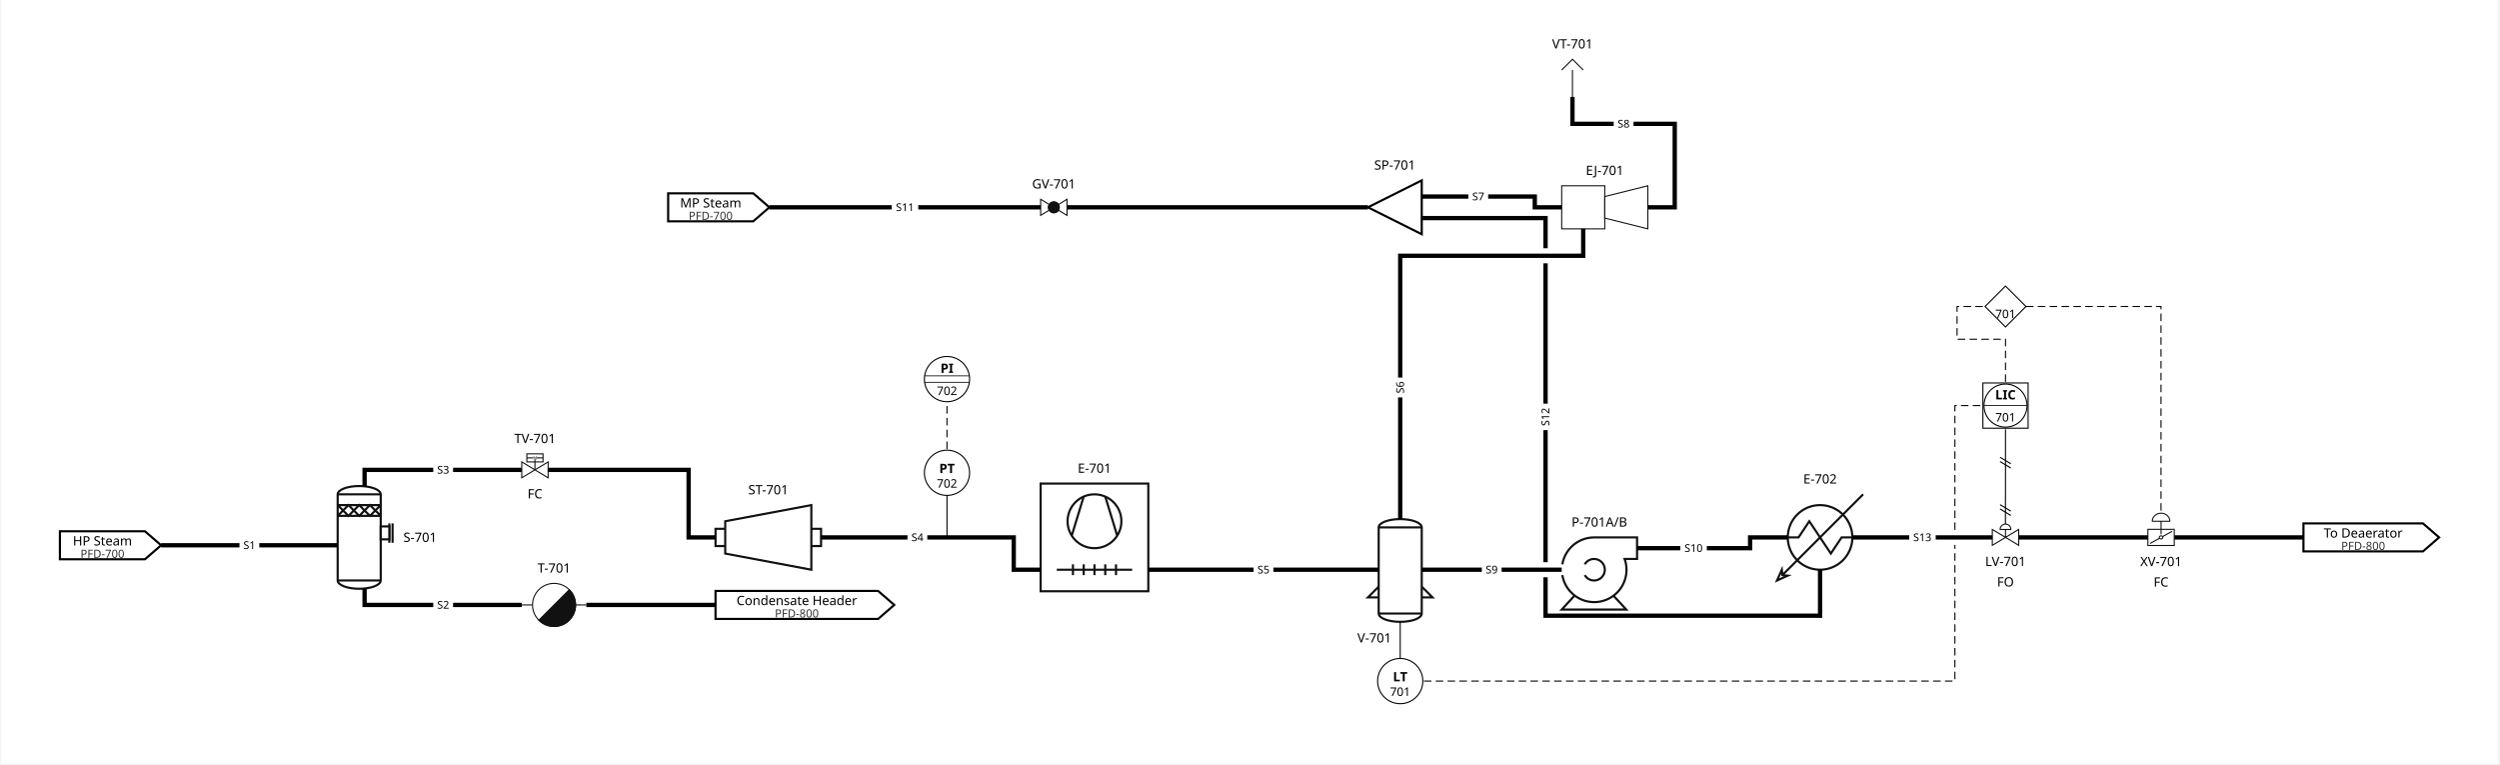
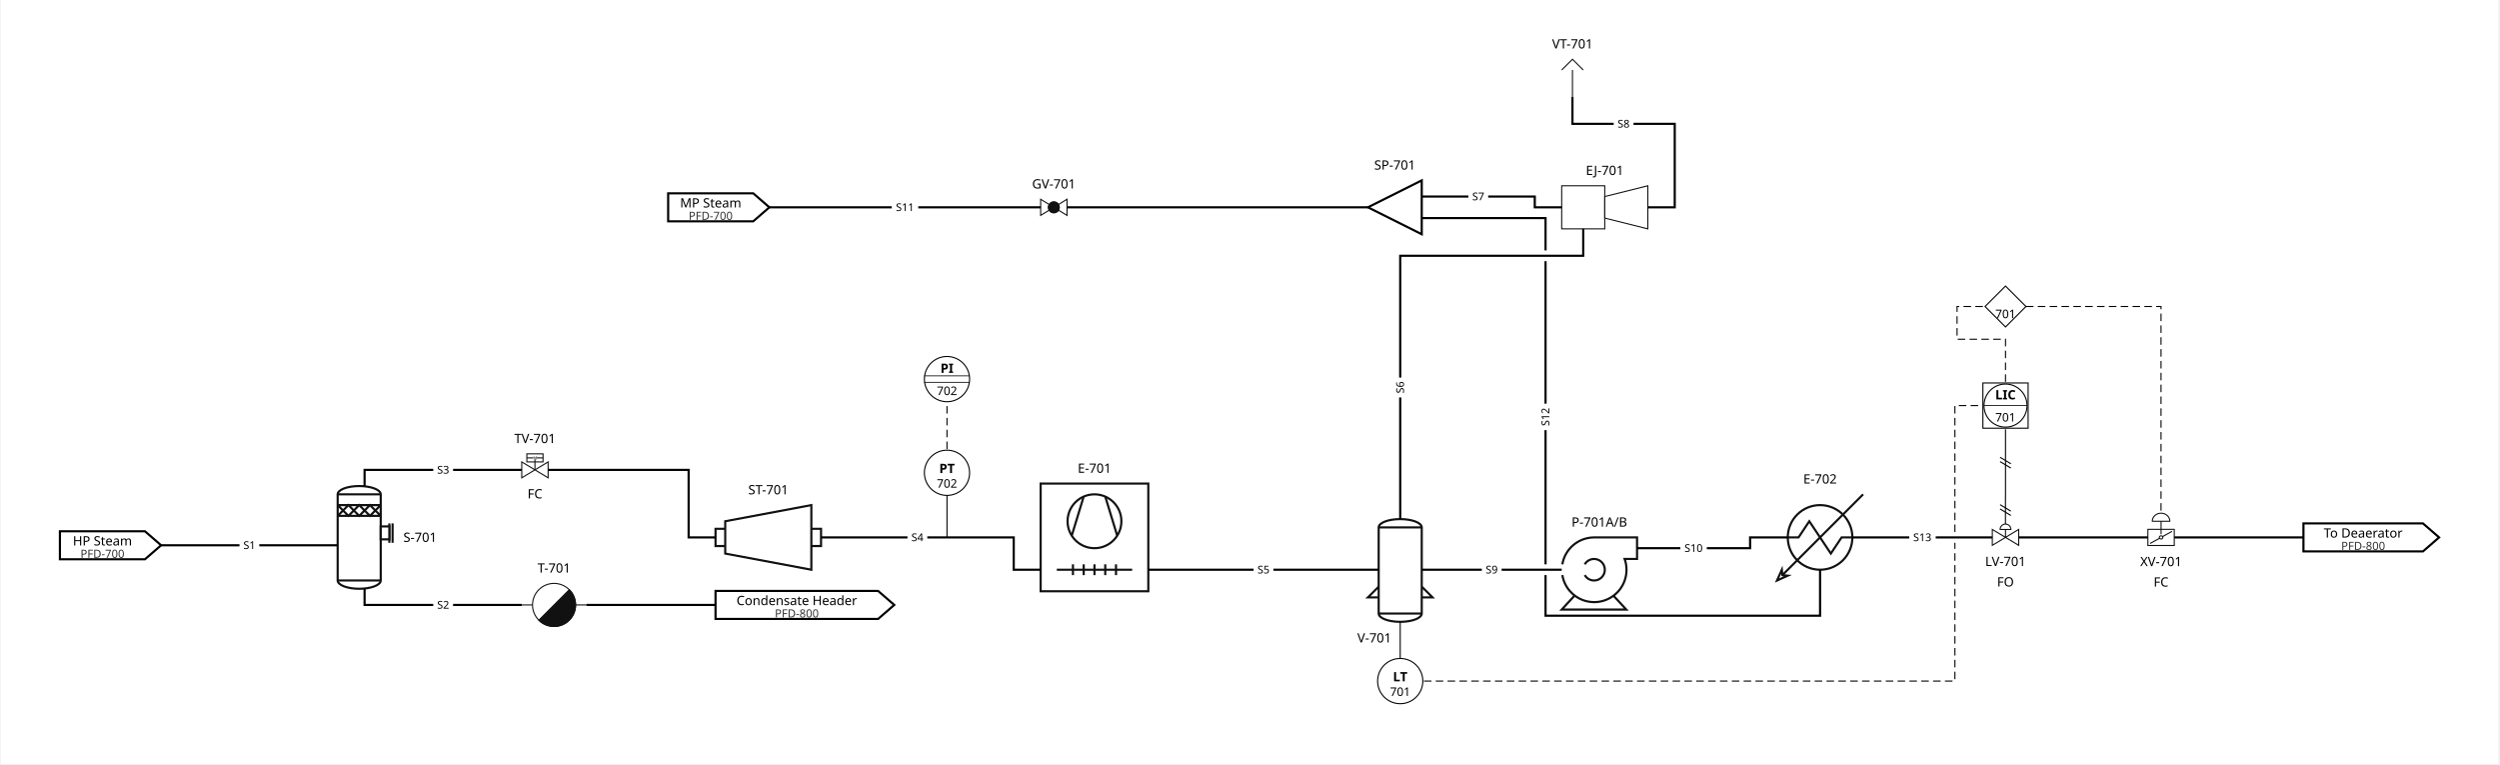
<svg xmlns="http://www.w3.org/2000/svg" width="2320" height="709" viewBox="-49.0 2.5 2320.0 709.4">
  <rect x="-49.0" y="2.5" width="2320.0" height="709.4" fill="white" />
  <defs>
    <symbol id="sym_ejector" viewBox="0 0 80.0 40.0" overflow="visible">
      <rect x="0.0" y="0.0" width="40.0" height="40.0" fill="white" stroke="#111" stroke-width="1" />
      <path d="M 40.0 10.0 L 80.0 0.0 L 80.0 40.0 L 40.0 30.0 Z" fill="white" stroke="#111" stroke-width="1" />
    </symbol>
    <symbol id="sym_fitting_steam_trap" viewBox="0 0 60.0 40.0" overflow="visible">
      <path d="M 0 20 L 10 20 M 50 20 L 60 20" fill="none" stroke="#111" stroke-width="1" />
      <circle cx="30" cy="20" r="20" fill="white" stroke="#111" stroke-width="1" />
      <path d="M 15.858 34.142 A 20 20 0 0 0 44.142 34.142 A 20 20 0 0 0 44.142 5.858 Z" fill="#111" stroke="#111" stroke-width="1" />
    </symbol>
    <symbol id="sym_heater" viewBox="0 0 80.0 80.0" overflow="visible">
      <ellipse cx="40.0" cy="40.0" rx="30.0" ry="30.0" fill="white" stroke="#111" stroke-width="2.0" />
      <path d="M 10.0 40.0 L 20.0 40.0 L 30.0 25.0 L 50.0 55.0 L 60.0 40.0 L 70.0 40.0 M 80.0 0.0 L 0.0 80.0" fill="none" stroke="#111" stroke-width="2.0" />
      <path d="M 4.5 70.0 L 0.0 80.0 L 10.0 75.5 L 5.0 75.0 Z" fill="white" stroke="#111" stroke-width="2.0" />
    </symbol>
    <symbol id="sym_hex_air_cooled" viewBox="0 0 100.0 100.0" overflow="visible">
      <rect x="0.0" y="0.0" width="100.0" height="100.0" fill="white" stroke="#111" stroke-width="2.0" />
      <path d="M 40.0 75.0 L 40.0 85.0 M 60.0 75.0 L 60.0 85.0 M 70.0 75.0 L 70.0 85.0 M 50.0 75.0 L 50.0 85.0 M 30.0 75.0 L 30.0 85.0 M 15.0 80.0 L 85.0 80.0 M 60.0 12.0 L 71.0 48.0 M 40.0 12.0 L 29.0 48.0" fill="none" stroke="#111" stroke-width="2.0" />
      <ellipse cx="50.0" cy="35.0" rx="25.0" ry="25.0" fill="none" stroke="#111" stroke-width="2.0" />
    </symbol>
    <symbol id="sym_instrument" viewBox="0 0 44.0 44.0" overflow="visible">
      <circle cx="22" cy="22" r="21" fill="white" stroke="black" stroke-width="1" />
    </symbol>
    <symbol id="sym_instrument_aux" viewBox="0 0 44.0 44.0" overflow="visible">
      <circle cx="22" cy="22" r="21" fill="white" stroke="black" stroke-width="1" />
      <line x1="1" y1="19" x2="43" y2="19" stroke="black" stroke-width="0.75" />
      <line x1="1" y1="25" x2="43" y2="25" stroke="black" stroke-width="0.75" />
    </symbol>
    <symbol id="sym_instrument_interlock" viewBox="0 0 40.0 40.0" overflow="visible">
      <polygon points="20,1 39,20 20,39 1,20" fill="white" stroke="black" stroke-width="1" />
    </symbol>
    <symbol id="sym_instrument_shared" viewBox="0 0 44.0 44.0" overflow="visible">
      <rect x="1" y="1" width="42" height="42" fill="white" stroke="black" stroke-width="1" />
      <circle cx="22" cy="22" r="20" fill="none" stroke="black" stroke-width="1" />
      <line x1="2" y1="22" x2="42" y2="22" stroke="black" stroke-width="0.75" />
    </symbol>
    <symbol id="sym_pump" viewBox="0 0 70.0 67.0" overflow="visible">
      <path d="M 12.0 54.0 L 0.0 67.0 L 60.0 67.0 L 48.0 54.0" fill="white" stroke="#111" stroke-width="2.0" />
      <path d="M 0.6 25.0 A 30.0 30.0 0.0 0 1 30.0 0.0 L 70.0 0.0 L 70.0 20.0 L 58.45 20.0 A 30.0 30.0 0.0 0 1 51.859 50.83 A 30.0 30.0 0.0 0 1 21.341 58.742 A 30.0 30.0 0.0 0 1 0.6 35.0" fill="white" stroke="#111" stroke-width="2.0" />
      <path d="M 21.4 25.0 A 10.0 10.0 0.0 1 1 21.4 35.0" fill="none" stroke="#111" stroke-width="2.0" />
    </symbol>
    <symbol id="sym_separator_knockout" viewBox="0 0 51.0 95.4" overflow="visible">
      <path d="M 40.0 7.69 L 40.0 87.69 A 20.0 7.692 0.0 0 1 20.0 95.382 A 20.0 7.692 0.0 0 1 0.0 87.69 L 0.0 7.69 A 20.0 7.692 0.0 0 1 20.0 -0.002 A 20.0 7.692 0.0 0 1 40.0 7.69 Z" fill="white" stroke="#111" stroke-width="2.0" />
      <path d="M 0.0 7.69 L 40.0 7.69 M 0.0 87.69 L 40.0 87.69 M 0.0 17.69 L 40.0 17.69 M 0.0 27.69 L 40.0 27.69 M 0.0 17.69 L 10.0 27.69 L 20.0 17.69 L 30.0 27.69 L 40.0 17.69 M 48.0 34.69 L 48.0 52.69 M 51.0 34.69 L 51.0 52.69 M 0.0 27.69 L 10.0 17.69 L 20.0 27.69 L 30.0 17.69 L 40.0 27.69" fill="none" stroke="#111" stroke-width="2.0" />
      <rect x="40.0" y="37.5" width="8.0" height="12.0" fill="white" stroke="#111" stroke-width="2.0" />
    </symbol>
    <symbol id="sym_splitter" viewBox="0 0 50.0 50.0" overflow="visible">
      <polygon points="0,25 50,0 50,50" fill="none" stroke="black" stroke-width="2" />
    </symbol>
    <symbol id="sym_turbine" viewBox="0 0 98.0 60.0" overflow="visible">
      <path d="M 0.0 22.0 L 9.0 22.0 L 9.0 15.0 L 89.0 0.0 L 89.0 22.0 L 98.0 22.0 L 98.0 38.0 L 89.0 38.0 L 89.0 60.0 L 9.0 45.0 L 9.0 38.0 L 0.0 38.0 Z M 9.0 22.0 L 9.0 38.0 M 89.0 22.0 L 89.0 38.0" fill="white" stroke="#111" stroke-width="2.0" />
    </symbol>
    <symbol id="sym_valve_butterfly_pneumatic" viewBox="0 0 24.5 30.0" overflow="visible">
      <rect x="0" y="15" width="24.5" height="15" fill="white" stroke="#111" stroke-width="1" />
      <path d="M 12.25 7.5 L 12.25 19.5 M 4.083 7.5 A 8.167 7.5 0 0 1 12.25 0 A 8.167 7.5 0 0 1 20.417 7.5 Z M 2.042 28.125 L 22.458 16.875" fill="white" stroke="#111" stroke-width="1" />
      <ellipse cx="12.25" cy="22.5" rx="1.633" ry="1.5" fill="white" stroke="#111" stroke-width="1" />
    </symbol>
    <symbol id="sym_valve_control" viewBox="0 0 24.5 19.8" overflow="visible">
      <g transform="scale(0.25)">
        <path d="M 0.0 79.0 L 0.0 20.0 L 98.0 79.0 L 98.0 20.0 Z M 29.0 20.0 A 20.0 20.0 0.0 0 1 49.0 0.0 A 20.0 20.0 0.0 0 1 69.0 20.0 Z M 49.0 20.0 L 49.0 49.0" fill="white" stroke="#111" stroke-width="4" />
      </g>
    </symbol>
    <symbol id="sym_valve_globe" viewBox="0 0 24.5 15.0" overflow="visible">
      <g transform="scale(0.25)">
        <path d="M 0.0 0.0 L 31.9 19.7 A 20.0 20.0 0.0 0 1 66.2 19.7 L 98.0 0.0 L 98.0 60.0 L 66.2 40.5 A 20.0 20.0 0.0 0 1 31.9 40.5 L 0.0 60.0 Z" fill="white" stroke="#111" stroke-width="4" />
        <path d="M 31.9 40.5 A 20.0 20.0 0.0 0 1 31.9 19.7 M 66.2 19.7 A 20.0 20.0 0.0 0 1 66.2 40.5" fill="none" stroke="#111" stroke-width="4" />
        <path d="M 31.9 19.7 A 20.0 20.0 0.0 0 1 66.2 19.7 A 20.0 20.0 0.0 0 1 66.2 40.5 A 20.0 20.0 0.0 0 1 31.9 40.5 A 20.0 20.0 0.0 0 1 31.9 19.7 Z" fill="#111" stroke="#111" stroke-width="4" />
      </g>
    </symbol>
    <symbol id="sym_valve_hydraulic" viewBox="0 0 24.5 22.2" overflow="visible">
      <g transform="scale(0.25)">
        <path d="M 0.0 89.0 L 0.0 30.0 L 98.0 89.0 L 98.0 30.0 Z" fill="white" stroke="#111" stroke-width="4" />
        <rect x="19.0" y="0.0" width="60.0" height="30.0" fill="white" stroke="#111" stroke-width="4" />
        <path d="M 49.0 15.0 L 49.0 59.0 M 19.0 15.0 L 79.0 15.0" fill="none" stroke="#111" stroke-width="4" />
        <text x="49.0" y="21.4" font-family="sans-serif" font-size="18.0" text-anchor="middle" fill="white" stroke="white" stroke-width="2.25" stroke-linejoin="round">H</text>
        <text x="49.0" y="21.4" font-family="sans-serif" font-size="18.0" text-anchor="middle" fill="#111">H</text>
      </g>
    </symbol>
    <symbol id="sym_vent" viewBox="0 0 20.0 35.0" overflow="visible">
      <g transform="scale(0.25)">
        <path d="M 40.0 40.0 L 40.0 140.0 M 0.0 40.0 L 40.0 0.0 L 80.0 40.0" fill="none" stroke="#111" stroke-width="4" />
      </g>
    </symbol>
    <symbol id="sym_vessel_dished" viewBox="0 0 60.0 95.4" overflow="visible">
      <path d="M 50.0 7.69 L 50.0 87.69 A 20.0 7.692 0.0 0 1 30.0 95.382 A 20.0 7.692 0.0 0 1 10.0 87.69 L 10.0 7.69 A 20.0 7.692 0.0 0 1 30.0 -0.002 A 20.0 7.692 0.0 0 1 50.0 7.69 Z M 10.0 7.69 L 50.0 7.69 M 10.0 87.69 L 50.0 87.69 M 50.0 62.69 L 60.0 72.69 L 50.0 72.69 Z M 10.0 62.69 L 0.0 72.69 L 10.0 72.69 Z" fill="white" stroke="#111" stroke-width="2.0" />
    </symbol>
  </defs>
  <g id="units">
    <polygon points="6.0,495.8 85.0,495.8 100.0,508.8 85.0,521.8 6.0,521.8" fill="transparent" stroke="black" stroke-width="2" />
    <text x="45.5" y="504.8" font-family="sans-serif" font-size="12" text-anchor="middle" dominant-baseline="middle">HP Steam</text>
    <text x="45.5" y="516.8" font-family="sans-serif" font-size="10.5" text-anchor="middle" dominant-baseline="middle" fill="#333">PFD-700</text>
    <use href="#sym_separator_knockout" x="264" y="453.8" width="51.0" height="95.4" />
    <use href="#sym_valve_globe" x="917" y="187.5" width="24.5" height="15.0" />
    <use href="#sym_fitting_steam_trap" x="435" y="544.2" width="60.0" height="40.0" />
    <polygon points="615.0,551.2 766.0,551.2 781.0,564.2 766.0,577.2 615.0,577.2" fill="transparent" stroke="black" stroke-width="2" />
    <text x="690.5" y="560.2" font-family="sans-serif" font-size="12" text-anchor="middle" dominant-baseline="middle">Condensate Header</text>
    <text x="690.5" y="572.2" font-family="sans-serif" font-size="10.5" text-anchor="middle" dominant-baseline="middle" fill="#333">PFD-800</text>
    <use href="#sym_valve_hydraulic" x="435" y="423.9" width="24.5" height="22.2" />
    <use href="#sym_turbine" x="615" y="471.5" width="98.0" height="60.0" />
    <use href="#sym_hex_air_cooled" x="917" y="451.5" width="100.0" height="100.0" />
    <use href="#sym_ejector" x="1401" y="175" width="80.0" height="40.0" />
    <use href="#sym_vessel_dished" x="1221" y="484.5" width="60.0" height="95.4" />
    <use href="#sym_splitter" x="1221" y="170" width="50.0" height="50.0" />
    <use href="#sym_vent" x="1401" y="57.5" width="20.0" height="35.0" />
    <use href="#sym_pump" x="1401" y="501.5" width="70.0" height="67.0" />
    <use href="#sym_heater" x="1601" y="461.5" width="80.0" height="80.0" />
    <polygon points="571.0,182.0 650.0,182.0 665.0,195.0 650.0,208.0 571.0,208.0" fill="transparent" stroke="black" stroke-width="2" />
    <text x="610.5" y="191.0" font-family="sans-serif" font-size="12" text-anchor="middle" dominant-baseline="middle">MP Steam</text>
    <text x="610.5" y="203.0" font-family="sans-serif" font-size="10.5" text-anchor="middle" dominant-baseline="middle" fill="#333">PFD-700</text>
    <use href="#sym_valve_control" x="1801" y="489.1" width="24.5" height="19.8" />
    <use href="#sym_valve_butterfly_pneumatic" x="1945.5" y="479" width="24.5" height="30.0" />
    <polygon points="2090.0,488.5 2201.0,488.5 2216.0,501.5 2201.0,514.5 2090.0,514.5" fill="transparent" stroke="black" stroke-width="2" />
    <text x="2145.5" y="497.5" font-family="sans-serif" font-size="12" text-anchor="middle" dominant-baseline="middle">To Deaerator</text>
    <text x="2145.5" y="509.5" font-family="sans-serif" font-size="10.5" text-anchor="middle" dominant-baseline="middle" fill="#333">PFD-800</text>
  </g>
  <g id="streams">
-     <path d="M 100.0,508.8 L 264.0,508.8" fill="none" stroke="black" stroke-width="4" />
-     <path d="M 289.0,549.2 L 289.0,564.2 L 435.0,564.2" fill="none" stroke="black" stroke-width="4" />
-     <path d="M 495.0,564.2 L 615.0,564.2" fill="none" stroke="black" stroke-width="4" />
-     <path d="M 289.0,453.8 L 289.0,438.8 L 435.0,438.8" fill="none" stroke="black" stroke-width="4" />
-     <path d="M 459.5,438.8 L 590.0,438.8 L 590.0,501.5 L 615.0,501.5" fill="none" stroke="black" stroke-width="4" />
-     <path d="M 713.0,501.5 L 892.0,501.5 L 892.0,531.5 L 917.0,531.5" fill="none" stroke="black" stroke-width="4" />
-     <path d="M 1017.0,531.5 L 1231.0,531.5" fill="none" stroke="black" stroke-width="4" />
-     <path d="M 1251.0,484.5 L 1251.0,240.0 L 1421.0,240.0 L 1421.0,215.0" fill="none" stroke="black" stroke-width="4" />
-     <path d="M 1271.0,185.0 L 1376.0,185.0 L 1376.0,195.0 L 1401.0,195.0" fill="none" stroke="black" stroke-width="4" />
-     <path d="M 1481.0,195.0 L 1506.0,195.0 L 1506.0,117.5 L 1411.0,117.5 L 1411.0,92.5" fill="none" stroke="black" stroke-width="4" />
-     <path d="M 1271.0,531.5 L 1401.0,531.5" fill="none" stroke="black" stroke-width="4" />
-     <path d="M 1471.0,511.5 L 1576.0,511.5 L 1576.0,501.5 L 1610.9,501.5" fill="none" stroke="black" stroke-width="4" />
-     <path d="M 665.0,195.0 L 917.0,195.0" fill="none" stroke="black" stroke-width="4" />
-     <path d="M 941.5,195.0 L 1221.0,195.0" fill="none" stroke="black" stroke-width="4" />
-     <path d="M 1271.0,205.0 L 1386.0,205.0 L 1386.0,233 M 1386.0,247 L 1386.0,524.5 M 1386.0,538.5 L 1386.0,574.2 L 1641.0,574.2 L 1641.0,531.6" fill="none" stroke="black" stroke-width="4" />
-     <path d="M 1671.1,501.5 L 1801.0,501.5" fill="none" stroke="black" stroke-width="4" />
-     <path d="M 1825.5,501.5 L 1945.5,501.5" fill="none" stroke="black" stroke-width="4" />
-     <path d="M 1970.0,501.5 L 2090.0,501.5" fill="none" stroke="black" stroke-width="4" />
-     <path d="M 1273.0,634.9 L 1766.25,634.9 L 1766.25,508.5 M 1766.25,494.5 L 1766.25,379.1 L 1791.25,379.1" fill="none" stroke="black" stroke-width="1" stroke-dasharray="7,4" />
+     <path d="M 100.0,508.8 L 264.0,508.8" fill="none" stroke="black" stroke-width="2" />
+     <path d="M 289.0,549.2 L 289.0,564.2 L 435.0,564.2" fill="none" stroke="black" stroke-width="2" />
+     <path d="M 495.0,564.2 L 615.0,564.2" fill="none" stroke="black" stroke-width="2" />
+     <path d="M 289.0,453.8 L 289.0,438.8 L 435.0,438.8" fill="none" stroke="black" stroke-width="2" />
+     <path d="M 459.5,438.8 L 590.0,438.8 L 590.0,501.5 L 615.0,501.5" fill="none" stroke="black" stroke-width="2" />
+     <path d="M 713.0,501.5 L 892.0,501.5 L 892.0,531.5 L 917.0,531.5" fill="none" stroke="black" stroke-width="2" />
+     <path d="M 1017.0,531.5 L 1231.0,531.5" fill="none" stroke="black" stroke-width="2" />
+     <path d="M 1251.0,484.5 L 1251.0,240.0 L 1421.0,240.0 L 1421.0,215.0" fill="none" stroke="black" stroke-width="2" />
+     <path d="M 1271.0,185.0 L 1376.0,185.0 L 1376.0,195.0 L 1401.0,195.0" fill="none" stroke="black" stroke-width="2" />
+     <path d="M 1481.0,195.0 L 1506.0,195.0 L 1506.0,117.5 L 1411.0,117.5 L 1411.0,92.5" fill="none" stroke="black" stroke-width="2" />
+     <path d="M 1271.0,531.5 L 1401.0,531.5" fill="none" stroke="black" stroke-width="2" />
+     <path d="M 1471.0,511.5 L 1576.0,511.5 L 1576.0,501.5 L 1610.9,501.5" fill="none" stroke="black" stroke-width="2" />
+     <path d="M 665.0,195.0 L 917.0,195.0" fill="none" stroke="black" stroke-width="2" />
+     <path d="M 941.5,195.0 L 1221.0,195.0" fill="none" stroke="black" stroke-width="2" />
+     <path d="M 1271.0,205.0 L 1386.0,205.0 L 1386.0,235 M 1386.0,245 L 1386.0,526.5 M 1386.0,536.5 L 1386.0,574.2 L 1641.0,574.2 L 1641.0,531.6" fill="none" stroke="black" stroke-width="2" />
+     <path d="M 1671.1,501.5 L 1801.0,501.5" fill="none" stroke="black" stroke-width="2" />
+     <path d="M 1825.5,501.5 L 1945.5,501.5" fill="none" stroke="black" stroke-width="2" />
+     <path d="M 1970.0,501.5 L 2090.0,501.5" fill="none" stroke="black" stroke-width="2" />
+     <path d="M 1273.0,634.9 L 1766.25,634.9 L 1766.25,506.5 M 1766.25,496.5 L 1766.25,379.1 L 1791.25,379.1" fill="none" stroke="black" stroke-width="1" stroke-dasharray="7,4" />
    <path d="M 1813.25,401.1 L 1813.25,464.1 L 1813.2,464.1 L 1813.2,489.1" fill="none" stroke="black" stroke-width="1" />
    <line x1="1808.2" y1="427.1" x2="1818.2" y2="433.1" stroke="black" stroke-width="1" />
    <line x1="1808.2" y1="431.1" x2="1818.2" y2="437.1" stroke="black" stroke-width="1" />
    <line x1="1808.2" y1="471.1" x2="1818.2" y2="477.1" stroke="black" stroke-width="1" />
    <line x1="1808.2" y1="475.1" x2="1818.2" y2="481.1" stroke="black" stroke-width="1" />
    <path d="M 1813.25,357.1 L 1813.25,317.5 L 1768.25,317.5 L 1768.25,287.1 L 1794.25,287.1" fill="none" stroke="black" stroke-width="1" stroke-dasharray="7,4" />
    <path d="M 1832.25,287.1 L 1957.7,287.1 L 1957.7,479.0" fill="none" stroke="black" stroke-width="1" stroke-dasharray="7,4" />
    <path d="M 830.0,419.5 L 830.0,376.5" fill="none" stroke="black" stroke-width="1" stroke-dasharray="7,4" />
    <rect x="172.8" y="502.3" width="18.4" height="13.0" fill="white" />
    <text x="182.0" y="508.8" font-family="sans-serif" font-size="10" text-anchor="middle" dominant-baseline="middle" fill="black">S1</text>
    <rect x="352.8" y="557.7" width="18.4" height="13.0" fill="white" />
    <text x="362.0" y="564.2" font-family="sans-serif" font-size="10" text-anchor="middle" dominant-baseline="middle" fill="black">S2</text>
    <rect x="352.8" y="432.3" width="18.4" height="13.0" fill="white" />
    <text x="362.0" y="438.8" font-family="sans-serif" font-size="10" text-anchor="middle" dominant-baseline="middle" fill="black">S3</text>
    <rect x="793.3" y="495.0" width="18.4" height="13.0" fill="white" />
    <text x="802.5" y="501.5" font-family="sans-serif" font-size="10" text-anchor="middle" dominant-baseline="middle" fill="black">S4</text>
    <rect x="1114.8" y="525.0" width="18.4" height="13.0" fill="white" />
    <text x="1124.0" y="531.5" font-family="sans-serif" font-size="10" text-anchor="middle" dominant-baseline="middle" fill="black">S5</text>
    <rect x="1244.5" y="353.1" width="13.0" height="18.4" fill="white" />
    <text x="1251.0" y="362.2" font-family="sans-serif" font-size="10" text-anchor="middle" dominant-baseline="middle" fill="black" transform="rotate(-90, 1251.0, 362.2)">S6</text>
    <rect x="1314.3" y="178.5" width="18.4" height="13.0" fill="white" />
    <text x="1323.5" y="185.0" font-family="sans-serif" font-size="10" text-anchor="middle" dominant-baseline="middle" fill="black">S7</text>
    <rect x="1449.3" y="111.0" width="18.4" height="13.0" fill="white" />
    <text x="1458.5" y="117.5" font-family="sans-serif" font-size="10" text-anchor="middle" dominant-baseline="middle" fill="black">S8</text>
    <rect x="1326.8" y="525.0" width="18.4" height="13.0" fill="white" />
    <text x="1336.0" y="531.5" font-family="sans-serif" font-size="10" text-anchor="middle" dominant-baseline="middle" fill="black">S9</text>
    <rect x="1511.2" y="505.0" width="24.6" height="13.0" fill="white" />
    <text x="1523.5" y="511.5" font-family="sans-serif" font-size="10" text-anchor="middle" dominant-baseline="middle" fill="black">S10</text>
    <rect x="778.7" y="188.5" width="24.6" height="13.0" fill="white" />
    <text x="791.0" y="195.0" font-family="sans-serif" font-size="10" text-anchor="middle" dominant-baseline="middle" fill="black">S11</text>
    <rect x="1379.5" y="377.3" width="13.0" height="24.6" fill="white" />
    <text x="1386.0" y="389.6" font-family="sans-serif" font-size="10" text-anchor="middle" dominant-baseline="middle" fill="black" transform="rotate(-90, 1386.0, 389.6)">S12</text>
    <rect x="1723.8" y="495.0" width="24.6" height="13.0" fill="white" />
    <text x="1736.0" y="501.5" font-family="sans-serif" font-size="10" text-anchor="middle" dominant-baseline="middle" fill="black">S13</text>
  </g>
  <g id="instrument_taps">
    <line x1="1251" y1="579.9" x2="1251" y2="634.9" stroke="black" stroke-width="1" />
    <line x1="830" y1="501.5" x2="830" y2="441.5" stroke="black" stroke-width="1" />
  </g>
  <g id="instruments">
    <use href="#sym_instrument" x="1229" y="612.9" width="44.0" height="44.0" />
    <text x="1251.0" y="630.9" font-family="sans-serif" font-size="12" font-weight="bold" text-anchor="middle" dominant-baseline="middle">LT</text>
    <text x="1251.0" y="644.9" font-family="sans-serif" font-size="11" text-anchor="middle" dominant-baseline="middle">701</text>
    <use href="#sym_instrument_shared" x="1791.25" y="357.1" width="44.0" height="44.0" />
    <text x="1813.25" y="369.1" font-family="sans-serif" font-size="12" font-weight="bold" text-anchor="middle" dominant-baseline="middle">LIC</text>
    <text x="1813.25" y="390.1" font-family="sans-serif" font-size="11" text-anchor="middle" dominant-baseline="middle">701</text>
    <use href="#sym_instrument_interlock" x="1793.25" y="267.1" width="40.0" height="40.0" />
    <text x="1813.25" y="294.1" font-family="sans-serif" font-size="11" text-anchor="middle" dominant-baseline="middle">701</text>
    <use href="#sym_instrument" x="808" y="419.5" width="44.0" height="44.0" />
    <text x="830.0" y="437.5" font-family="sans-serif" font-size="12" font-weight="bold" text-anchor="middle" dominant-baseline="middle">PT</text>
    <text x="830.0" y="451.5" font-family="sans-serif" font-size="11" text-anchor="middle" dominant-baseline="middle">702</text>
    <use href="#sym_instrument_aux" x="808" y="332.5" width="44.0" height="44.0" />
    <text x="830.0" y="344.5" font-family="sans-serif" font-size="12" font-weight="bold" text-anchor="middle" dominant-baseline="middle">PI</text>
    <text x="830.0" y="365.5" font-family="sans-serif" font-size="11" text-anchor="middle" dominant-baseline="middle">702</text>
  </g>
  <g id="unit_labels">
    <rect x="325.0" y="494.0" width="41.0" height="15.0" fill="white" />
    <text x="325.0" y="501.5" font-family="sans-serif" font-size="12" text-anchor="start" dominant-baseline="middle">S-701</text>
    <rect x="905.5" y="165.5" width="47.6" height="15.0" fill="white" />
    <text x="929.25" y="177.5" font-family="sans-serif" font-size="12" text-anchor="middle" dominant-baseline="baseline">GV-701</text>
    <rect x="444.5" y="522.2" width="41.0" height="15.0" fill="white" />
    <text x="465.0" y="534.2" font-family="sans-serif" font-size="12" text-anchor="middle" dominant-baseline="baseline">T-701</text>
    <rect x="423.4" y="401.9" width="47.6" height="15.0" fill="white" />
    <text x="447.25" y="413.9" font-family="sans-serif" font-size="12" text-anchor="middle" dominant-baseline="baseline">TV-701</text>
    <rect x="436.6" y="453.6" width="21.2" height="15.0" fill="white" />
    <text x="447.25" y="461.1" font-family="sans-serif" font-size="12" text-anchor="middle" dominant-baseline="middle">FC</text>
    <rect x="640.2" y="449.5" width="47.6" height="15.0" fill="white" />
    <text x="664.0" y="461.5" font-family="sans-serif" font-size="12" text-anchor="middle" dominant-baseline="baseline">ST-701</text>
    <rect x="946.5" y="429.5" width="41.0" height="15.0" fill="white" />
    <text x="967.0" y="441.5" font-family="sans-serif" font-size="12" text-anchor="middle" dominant-baseline="baseline">E-701</text>
    <rect x="1417.2" y="153.0" width="47.6" height="15.0" fill="white" />
    <text x="1441.0" y="165.0" font-family="sans-serif" font-size="12" text-anchor="middle" dominant-baseline="baseline">EJ-701</text>
    <rect x="1206.5" y="587.4" width="41.0" height="15.0" fill="white" />
    <text x="1227.0" y="594.9" font-family="sans-serif" font-size="12" text-anchor="middle" dominant-baseline="middle">V-701</text>
    <rect x="1222.2" y="148.0" width="47.6" height="15.0" fill="white" />
    <text x="1246.0" y="160.0" font-family="sans-serif" font-size="12" text-anchor="middle" dominant-baseline="baseline">SP-701</text>
    <rect x="1387.2" y="35.5" width="47.6" height="15.0" fill="white" />
    <text x="1411.0" y="47.5" font-family="sans-serif" font-size="12" text-anchor="middle" dominant-baseline="baseline">VT-701</text>
    <rect x="1405.6" y="479.5" width="60.8" height="15.0" fill="white" />
    <text x="1436.0" y="491.5" font-family="sans-serif" font-size="12" text-anchor="middle" dominant-baseline="baseline">P-701A/B</text>
    <rect x="1620.5" y="439.5" width="41.0" height="15.0" fill="white" />
    <text x="1641.0" y="451.5" font-family="sans-serif" font-size="12" text-anchor="middle" dominant-baseline="baseline">E-702</text>
    <rect x="1789.5" y="516.4" width="47.6" height="15.0" fill="white" />
    <text x="1813.25" y="523.9" font-family="sans-serif" font-size="12" text-anchor="middle" dominant-baseline="middle">LV-701</text>
    <rect x="1802.7" y="535.4" width="21.2" height="15.0" fill="white" />
    <text x="1813.25" y="542.9" font-family="sans-serif" font-size="12" text-anchor="middle" dominant-baseline="middle">FO</text>
    <rect x="1934.0" y="516.5" width="47.6" height="15.0" fill="white" />
    <text x="1957.75" y="524.0" font-family="sans-serif" font-size="12" text-anchor="middle" dominant-baseline="middle">XV-701</text>
    <rect x="1947.2" y="535.5" width="21.2" height="15.0" fill="white" />
    <text x="1957.75" y="543.0" font-family="sans-serif" font-size="12" text-anchor="middle" dominant-baseline="middle">FC</text>
  </g>
</svg>
